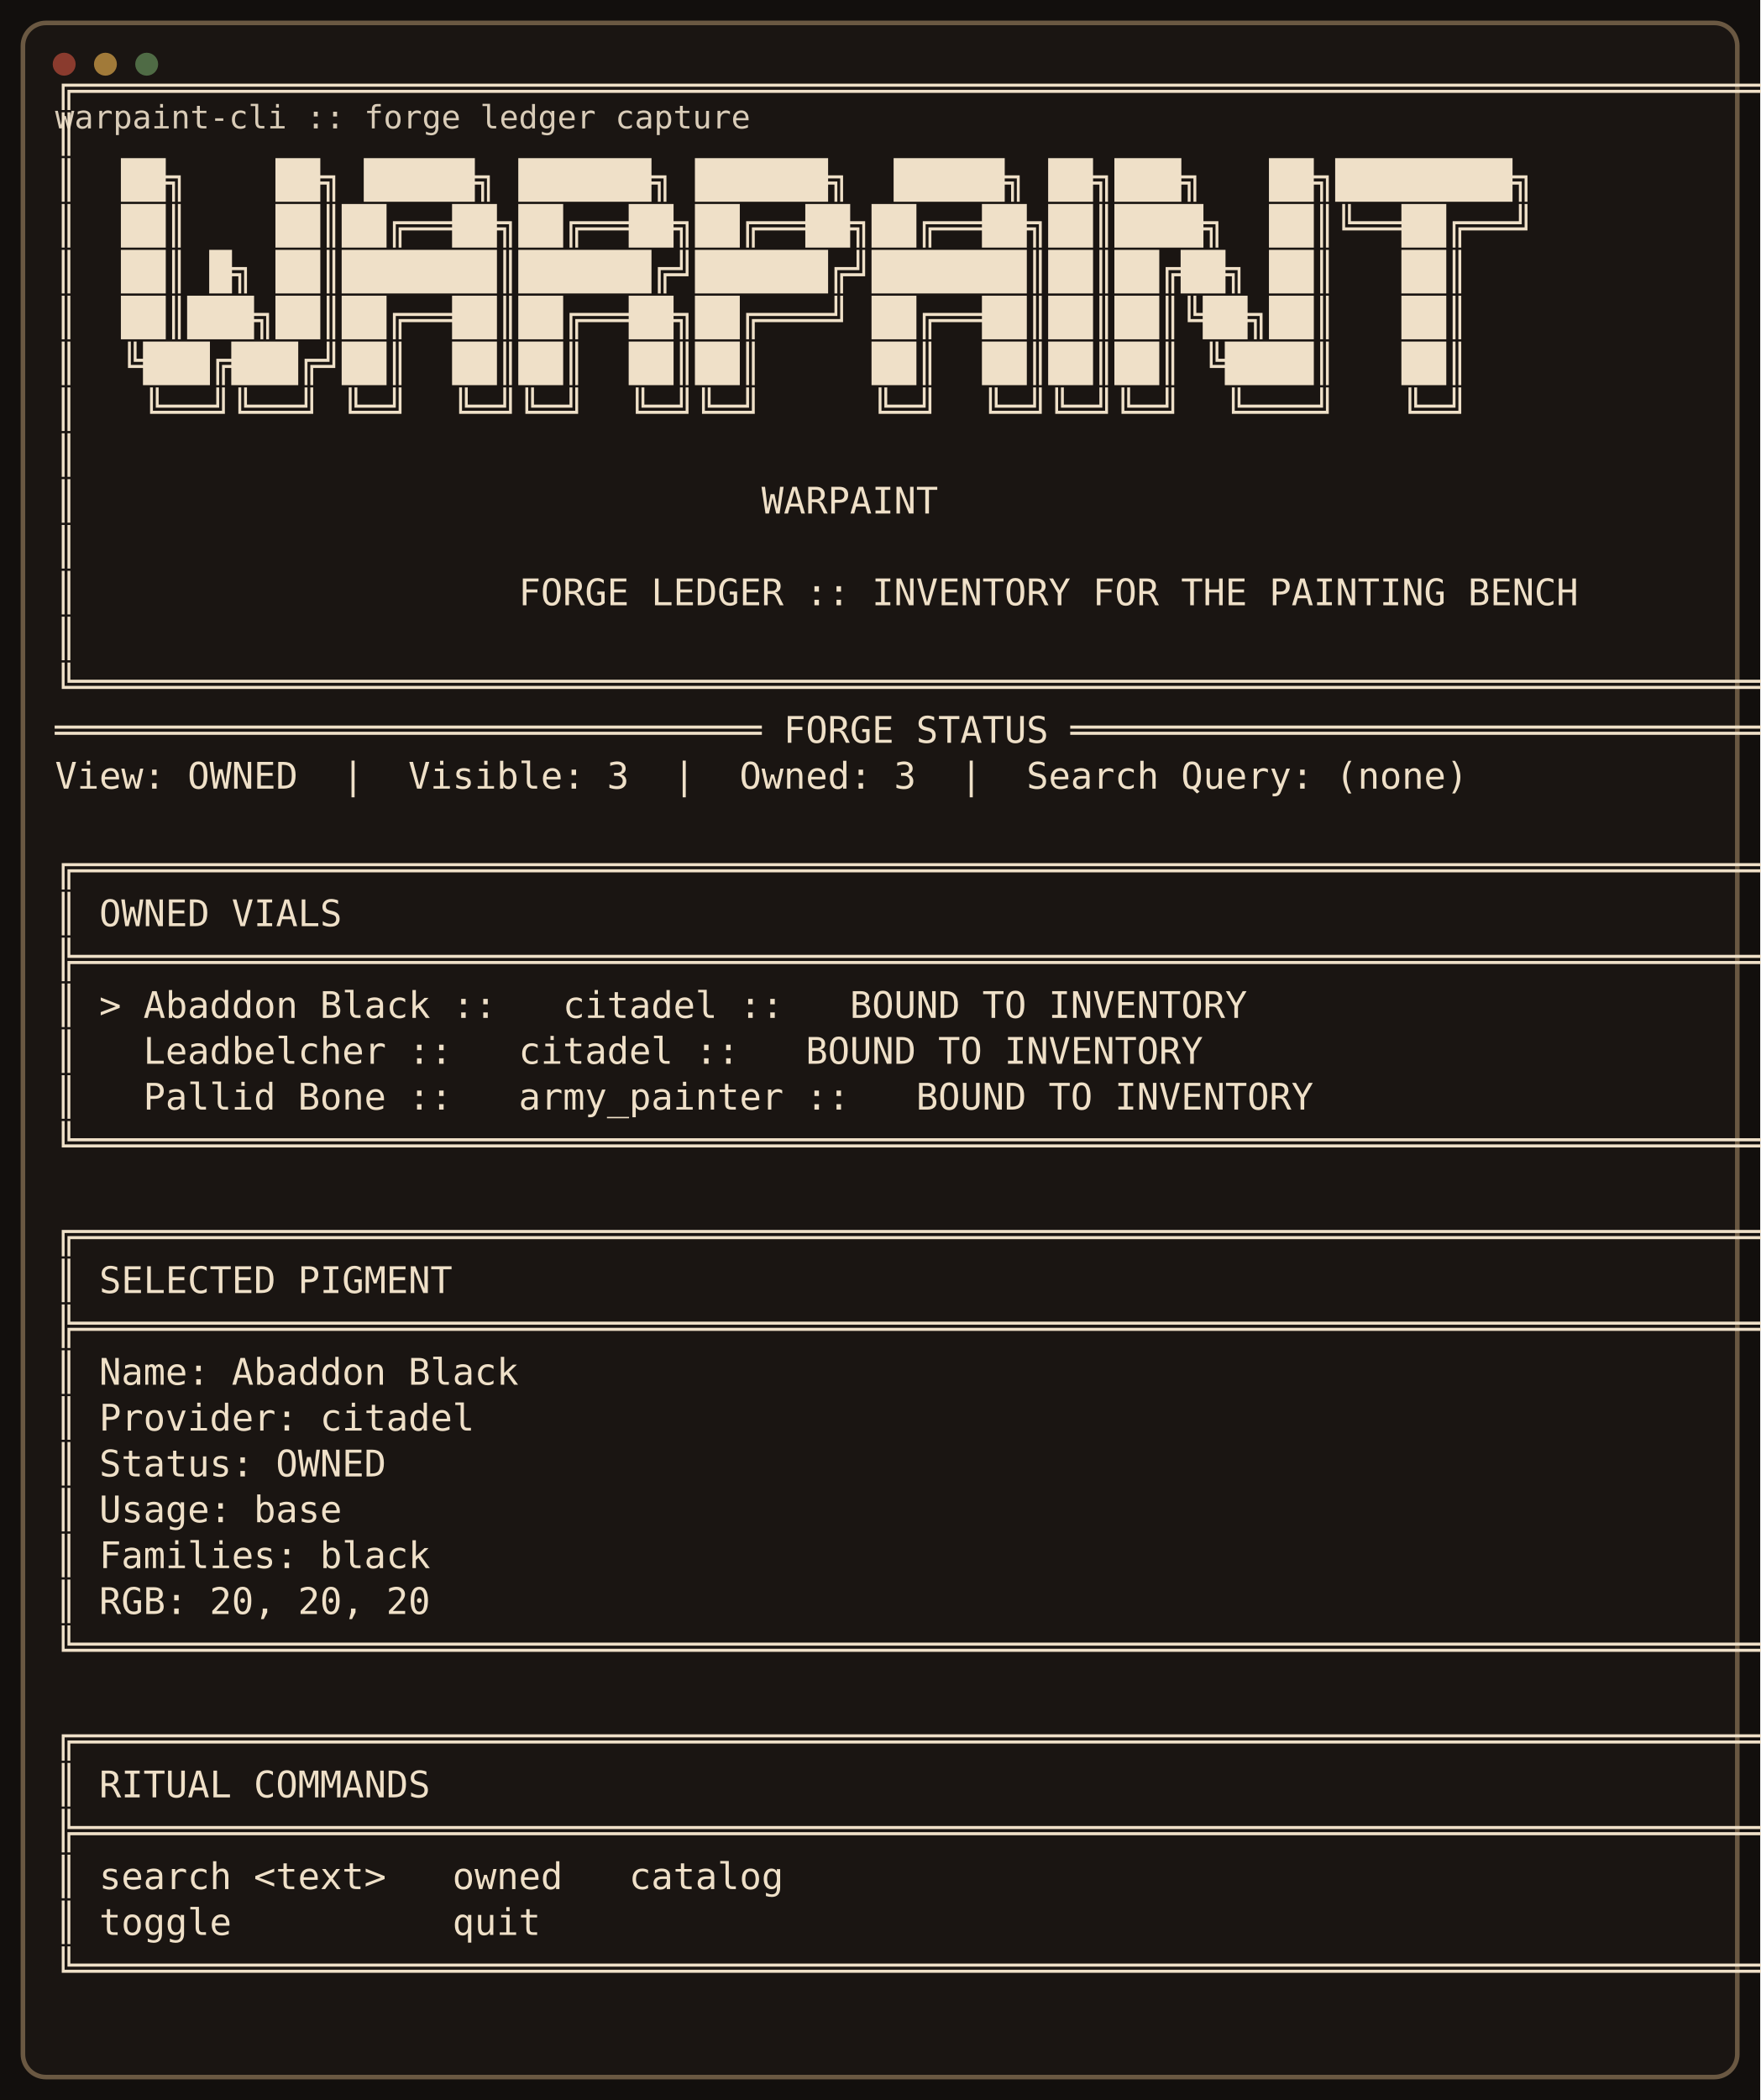
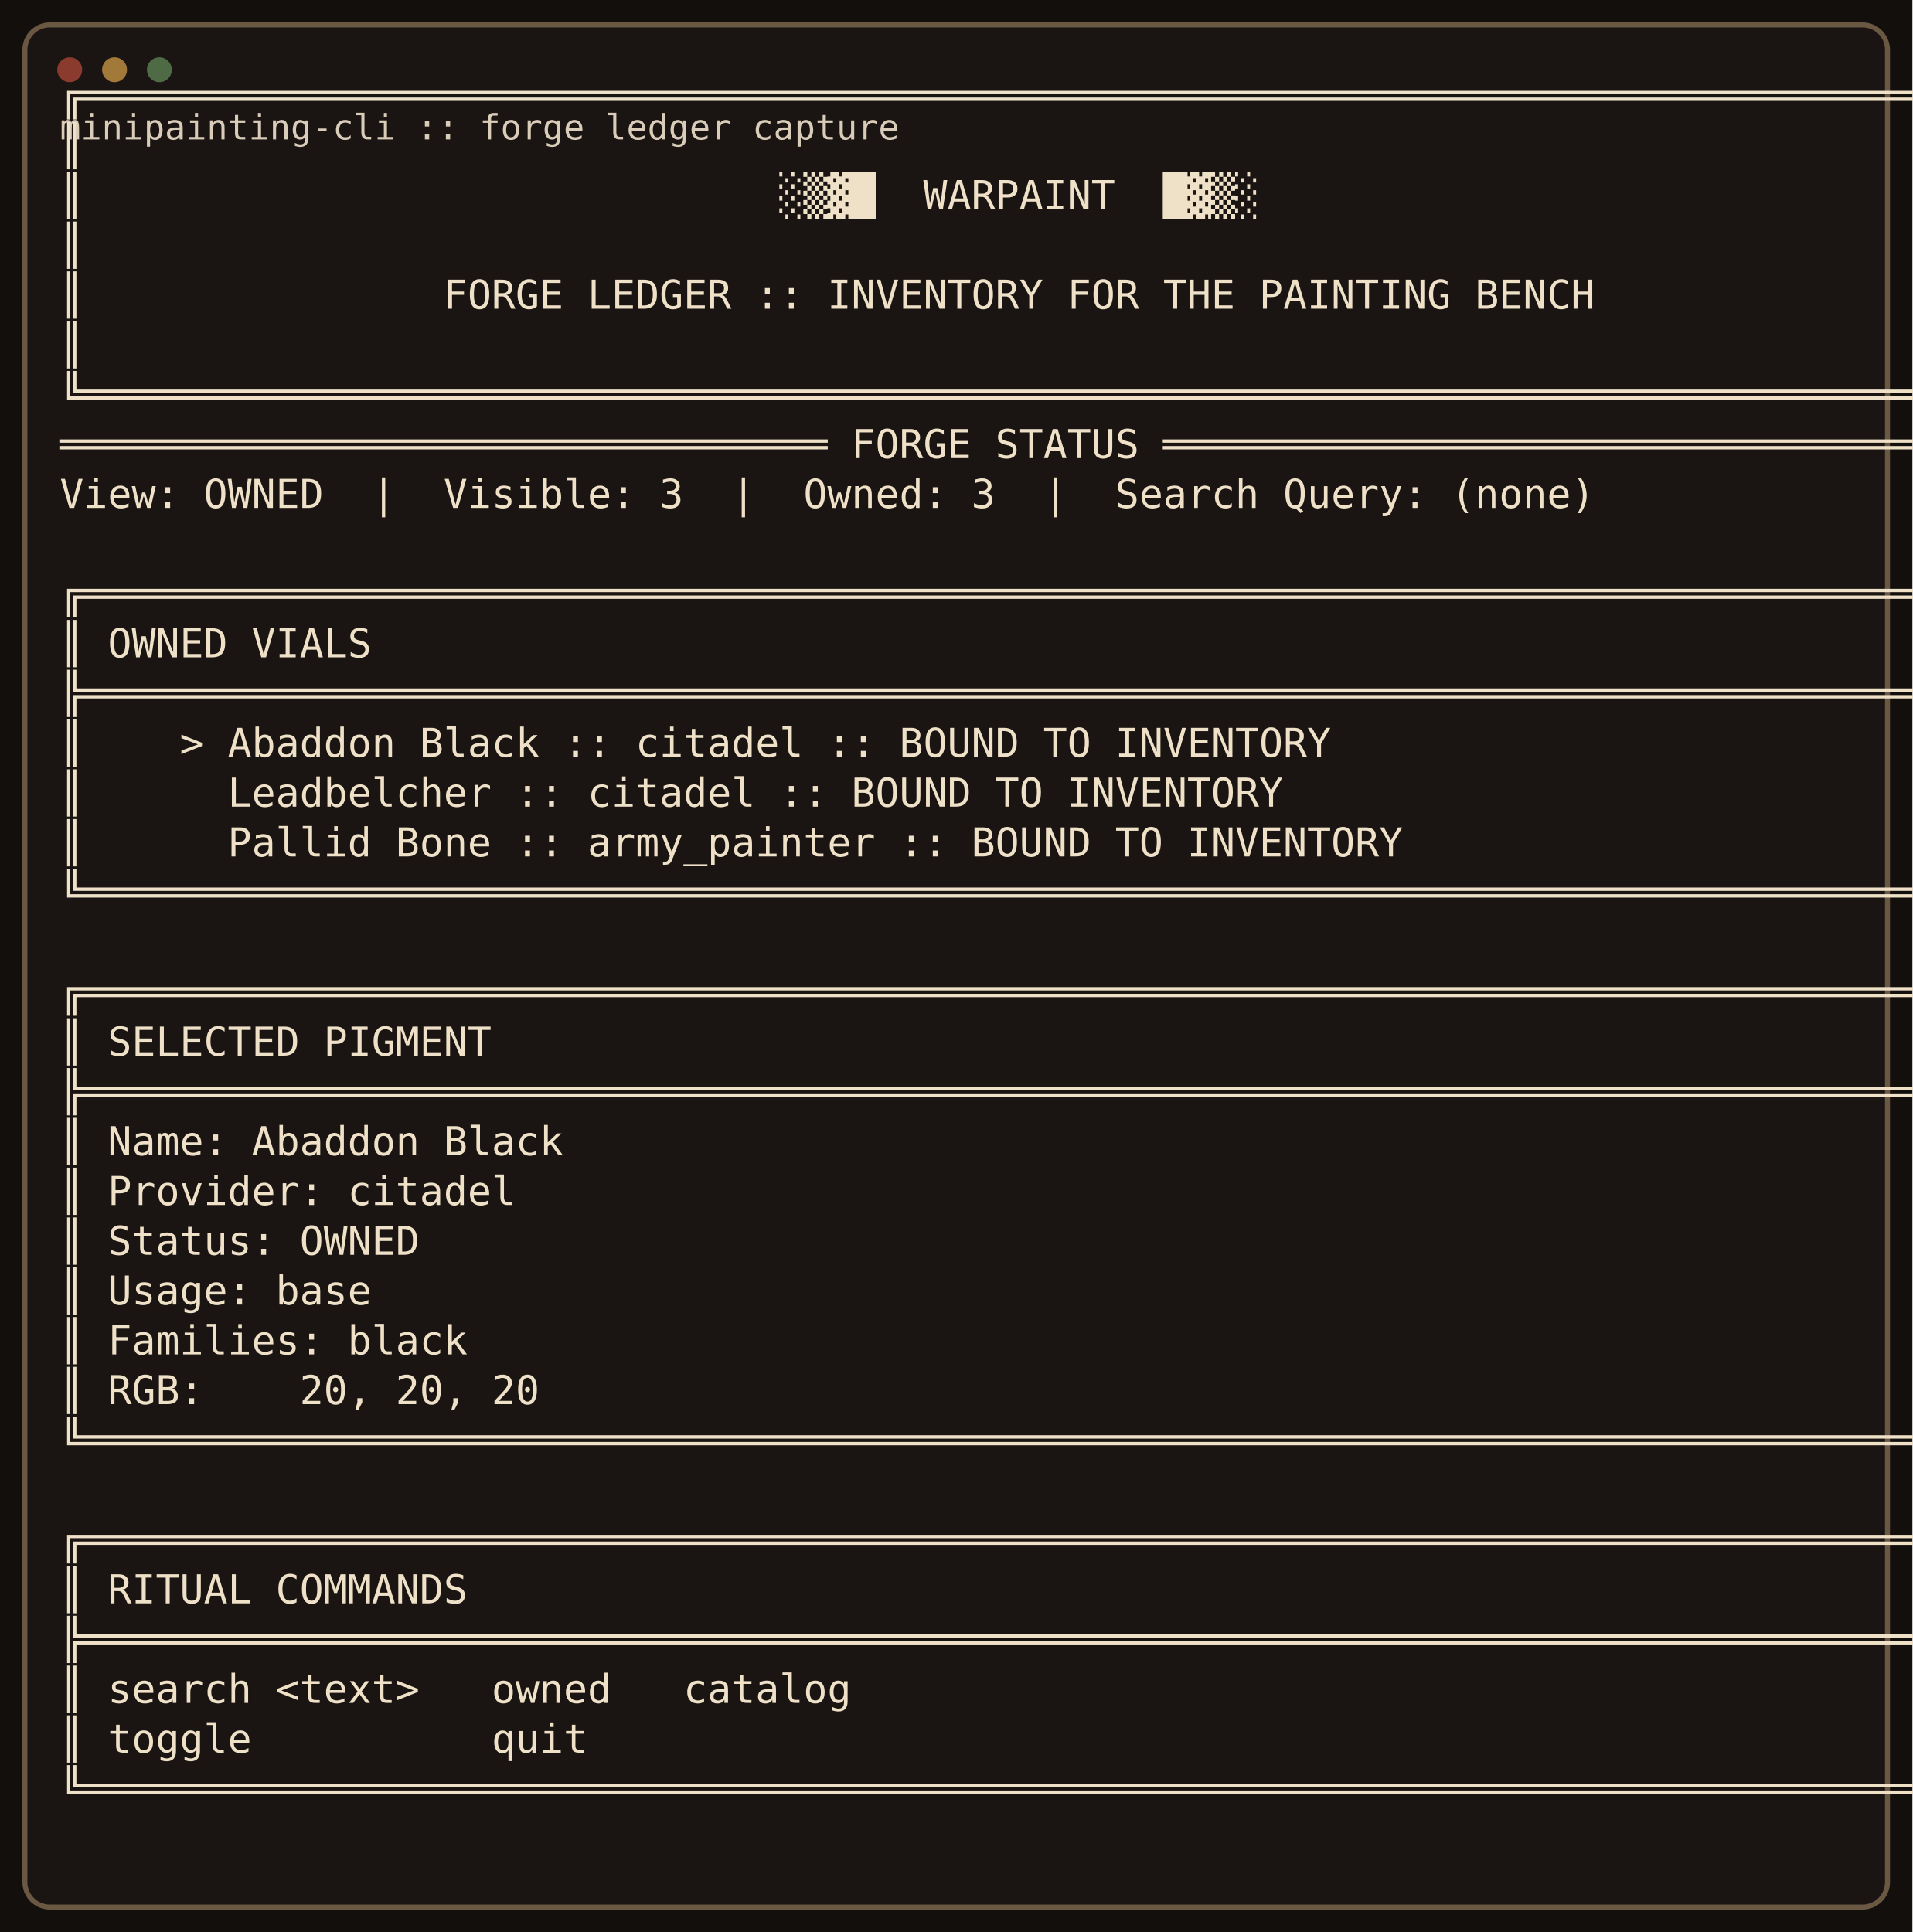
- <svg xmlns="http://www.w3.org/2000/svg" width="768" height="916" viewBox="0 0 768 916">
+ <svg xmlns="http://www.w3.org/2000/svg" width="768" height="776" viewBox="0 0 768 776">
  <rect width="100%" height="100%" fill="#120f0d" />
-   <rect x="10" y="10" width="748" height="896" rx="10" fill="#1a1512" stroke="#6a5842" stroke-width="2" />
+   <rect x="10" y="10" width="748" height="756" rx="10" fill="#1a1512" stroke="#6a5842" stroke-width="2" />
  <circle cx="28" cy="28" r="5" fill="#8a3b2e" />
  <circle cx="46" cy="28" r="5" fill="#a17a39" />
  <circle cx="64" cy="28" r="5" fill="#4f6b45" />
-   <text x="24" y="56" fill="#d9ccb8" font-family="Menlo, Consolas, monospace" font-size="14">warpaint-cli :: forge ledger capture</text>
+   <text x="24" y="56" fill="#d9ccb8" font-family="Menlo, Consolas, monospace" font-size="14">minipainting-cli :: forge ledger capture</text>
  <g fill="#efe0c8" font-family="Menlo, Consolas, monospace" font-size="16" xml:space="preserve">
    <text x="24" y="44">╔══════════════════════════════════════════════════════════════════════════════╗</text>
    <text x="24" y="64">║                                                                              ║</text>
-     <text x="24" y="84">║  ██╗    ██╗ █████╗ ██████╗ ██████╗  █████╗ ██╗███╗   ██╗████████╗           ║</text>
-     <text x="24" y="104">║  ██║    ██║██╔══██╗██╔══██╗██╔══██╗██╔══██╗██║████╗  ██║╚══██╔══╝           ║</text>
-     <text x="24" y="124">║  ██║ █╗ ██║███████║██████╔╝██████╔╝███████║██║██╔██╗ ██║   ██║              ║</text>
-     <text x="24" y="144">║  ██║███╗██║██╔══██║██╔══██╗██╔═══╝ ██╔══██║██║██║╚██╗██║   ██║              ║</text>
-     <text x="24" y="164">║  ╚███╔███╔╝██║  ██║██║  ██║██║     ██║  ██║██║██║ ╚████║   ██║              ║</text>
-     <text x="24" y="184">║   ╚══╝╚══╝ ╚═╝  ╚═╝╚═╝  ╚═╝╚═╝     ╚═╝  ╚═╝╚═╝╚═╝  ╚═══╝   ╚═╝              ║</text>
-     <text x="24" y="204">║                                                                              ║</text>
-     <text x="24" y="224">║                               WARPAINT                                       ║</text>
-     <text x="24" y="244">║                                                                              ║</text>
-     <text x="24" y="264">║                    FORGE LEDGER :: INVENTORY FOR THE PAINTING BENCH         ║</text>
-     <text x="24" y="284">║                                                                              ║</text>
-     <text x="24" y="304">╚══════════════════════════════════════════════════════════════════════════════╝</text>
-     <text x="24" y="324">════════════════════════════════ FORGE STATUS ════════════════════════════════</text>
-     <text x="24" y="344">View: OWNED  |  Visible: 3  |  Owned: 3  |  Search Query: (none)</text>
-     <text x="24" y="364" />
-     <text x="24" y="384">╔══════════════════════════════════════════════════════════════════════════════╗</text>
-     <text x="24" y="404">║ OWNED VIALS                                                                  ║</text>
-     <text x="24" y="424">╠══════════════════════════════════════════════════════════════════════════════╣</text>
-     <text x="24" y="444">║ &gt; Abaddon Black ::   citadel ::   BOUND TO INVENTORY                         ║</text>
-     <text x="24" y="464">║   Leadbelcher ::   citadel ::   BOUND TO INVENTORY                           ║</text>
-     <text x="24" y="484">║   Pallid Bone ::   army_painter ::   BOUND TO INVENTORY                      ║</text>
-     <text x="24" y="504">╚══════════════════════════════════════════════════════════════════════════════╝</text>
-     <text x="24" y="524" />
-     <text x="24" y="544">╔══════════════════════════════════════════════════════════════════════════════╗</text>
-     <text x="24" y="564">║ SELECTED PIGMENT                                                             ║</text>
-     <text x="24" y="584">╠══════════════════════════════════════════════════════════════════════════════╣</text>
-     <text x="24" y="604">║ Name: Abaddon Black                                                          ║</text>
-     <text x="24" y="624">║ Provider: citadel                                                            ║</text>
-     <text x="24" y="644">║ Status: OWNED                                                                ║</text>
-     <text x="24" y="664">║ Usage: base                                                                  ║</text>
-     <text x="24" y="684">║ Families: black                                                              ║</text>
-     <text x="24" y="704">║ RGB: 20, 20, 20                                                              ║</text>
+     <text x="24" y="84">║                             ░▒▓█  WARPAINT  █▓▒░                             ║</text>
+     <text x="24" y="104">║                                                                              ║</text>
+     <text x="24" y="124">║               FORGE LEDGER :: INVENTORY FOR THE PAINTING BENCH               ║</text>
+     <text x="24" y="144">║                                                                              ║</text>
+     <text x="24" y="164">╚══════════════════════════════════════════════════════════════════════════════╝</text>
+     <text x="24" y="184">════════════════════════════════ FORGE STATUS ════════════════════════════════</text>
+     <text x="24" y="204">View: OWNED  |  Visible: 3  |  Owned: 3  |  Search Query: (none)</text>
+     <text x="24" y="224" />
+     <text x="24" y="244">╔══════════════════════════════════════════════════════════════════════════════╗</text>
+     <text x="24" y="264">║ OWNED VIALS                                                                  ║</text>
+     <text x="24" y="284">╠══════════════════════════════════════════════════════════════════════════════╣</text>
+     <text x="24" y="304">║    &gt; Abaddon Black :: citadel :: BOUND TO INVENTORY                          ║</text>
+     <text x="24" y="324">║      Leadbelcher :: citadel :: BOUND TO INVENTORY                            ║</text>
+     <text x="24" y="344">║      Pallid Bone :: army_painter :: BOUND TO INVENTORY                       ║</text>
+     <text x="24" y="364">╚══════════════════════════════════════════════════════════════════════════════╝</text>
+     <text x="24" y="384" />
+     <text x="24" y="404">╔══════════════════════════════════════════════════════════════════════════════╗</text>
+     <text x="24" y="424">║ SELECTED PIGMENT                                                             ║</text>
+     <text x="24" y="444">╠══════════════════════════════════════════════════════════════════════════════╣</text>
+     <text x="24" y="464">║ Name: Abaddon Black                                                          ║</text>
+     <text x="24" y="484">║ Provider: citadel                                                            ║</text>
+     <text x="24" y="504">║ Status: OWNED                                                                ║</text>
+     <text x="24" y="524">║ Usage: base                                                                  ║</text>
+     <text x="24" y="544">║ Families: black                                                              ║</text>
+     <text x="24" y="564">║ RGB:    20, 20, 20                                                           ║</text>
+     <text x="24" y="584">╚══════════════════════════════════════════════════════════════════════════════╝</text>
+     <text x="24" y="604" />
+     <text x="24" y="624">╔══════════════════════════════════════════════════════════════════════════════╗</text>
+     <text x="24" y="644">║ RITUAL COMMANDS                                                              ║</text>
+     <text x="24" y="664">╠══════════════════════════════════════════════════════════════════════════════╣</text>
+     <text x="24" y="684">║ search &lt;text&gt;   owned   catalog                                              ║</text>
+     <text x="24" y="704">║ toggle          quit                                                         ║</text>
    <text x="24" y="724">╚══════════════════════════════════════════════════════════════════════════════╝</text>
-     <text x="24" y="744" />
-     <text x="24" y="764">╔══════════════════════════════════════════════════════════════════════════════╗</text>
-     <text x="24" y="784">║ RITUAL COMMANDS                                                              ║</text>
-     <text x="24" y="804">╠══════════════════════════════════════════════════════════════════════════════╣</text>
-     <text x="24" y="824">║ search &lt;text&gt;   owned   catalog                                              ║</text>
-     <text x="24" y="844">║ toggle          quit                                                         ║</text>
-     <text x="24" y="864">╚══════════════════════════════════════════════════════════════════════════════╝</text>
  </g>
</svg>
